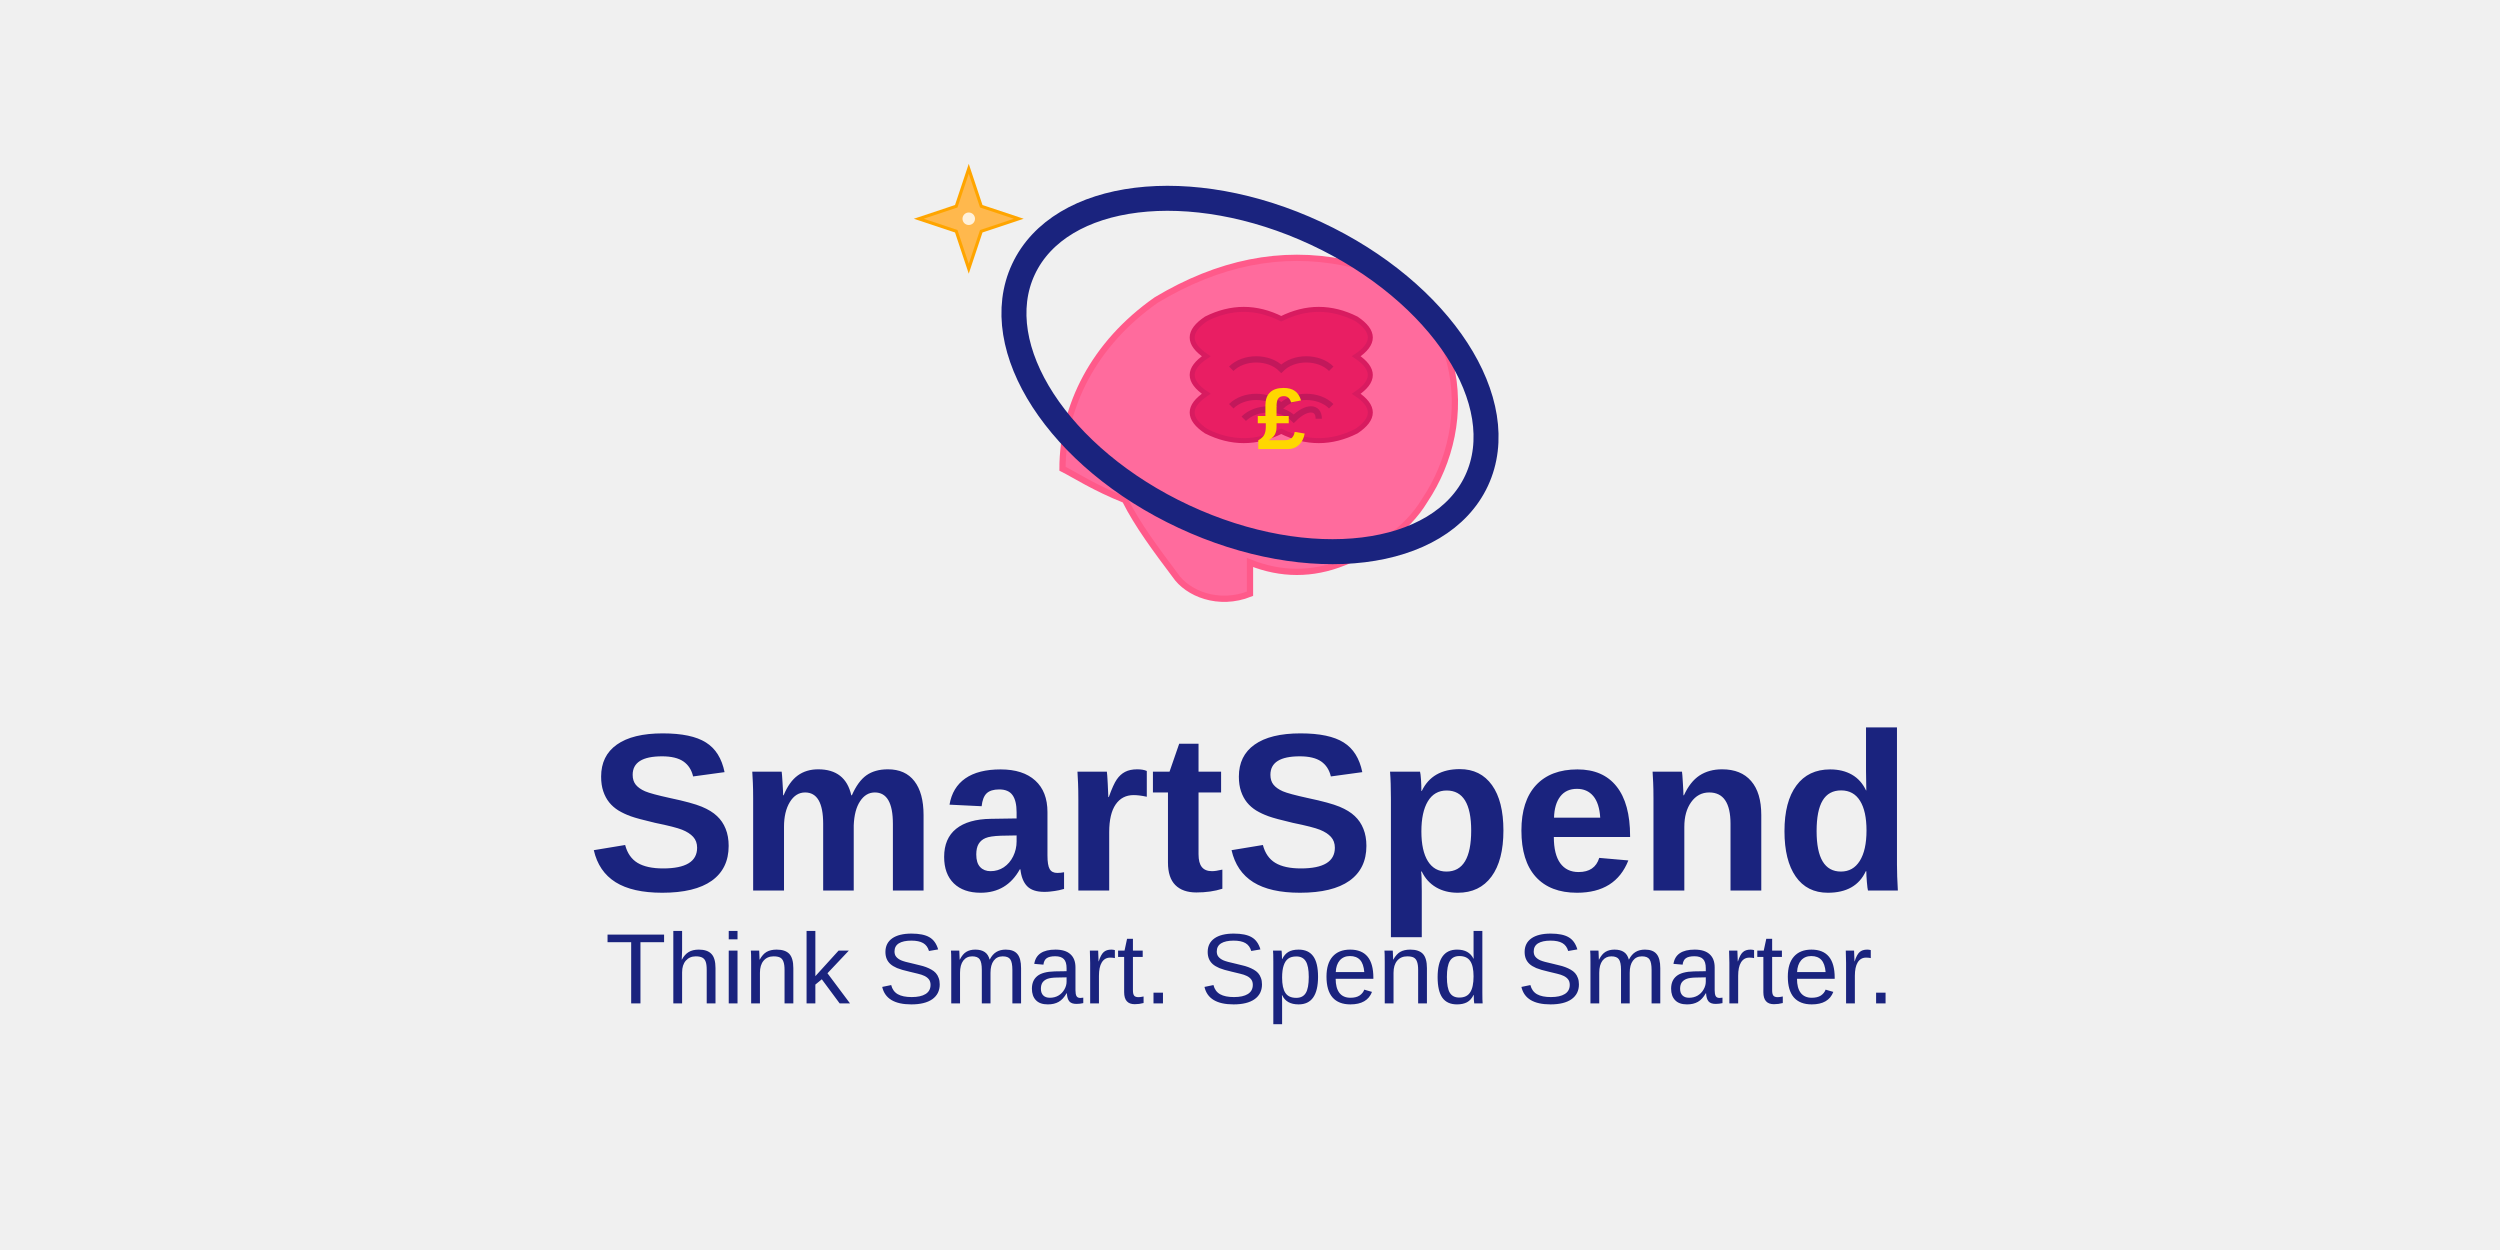
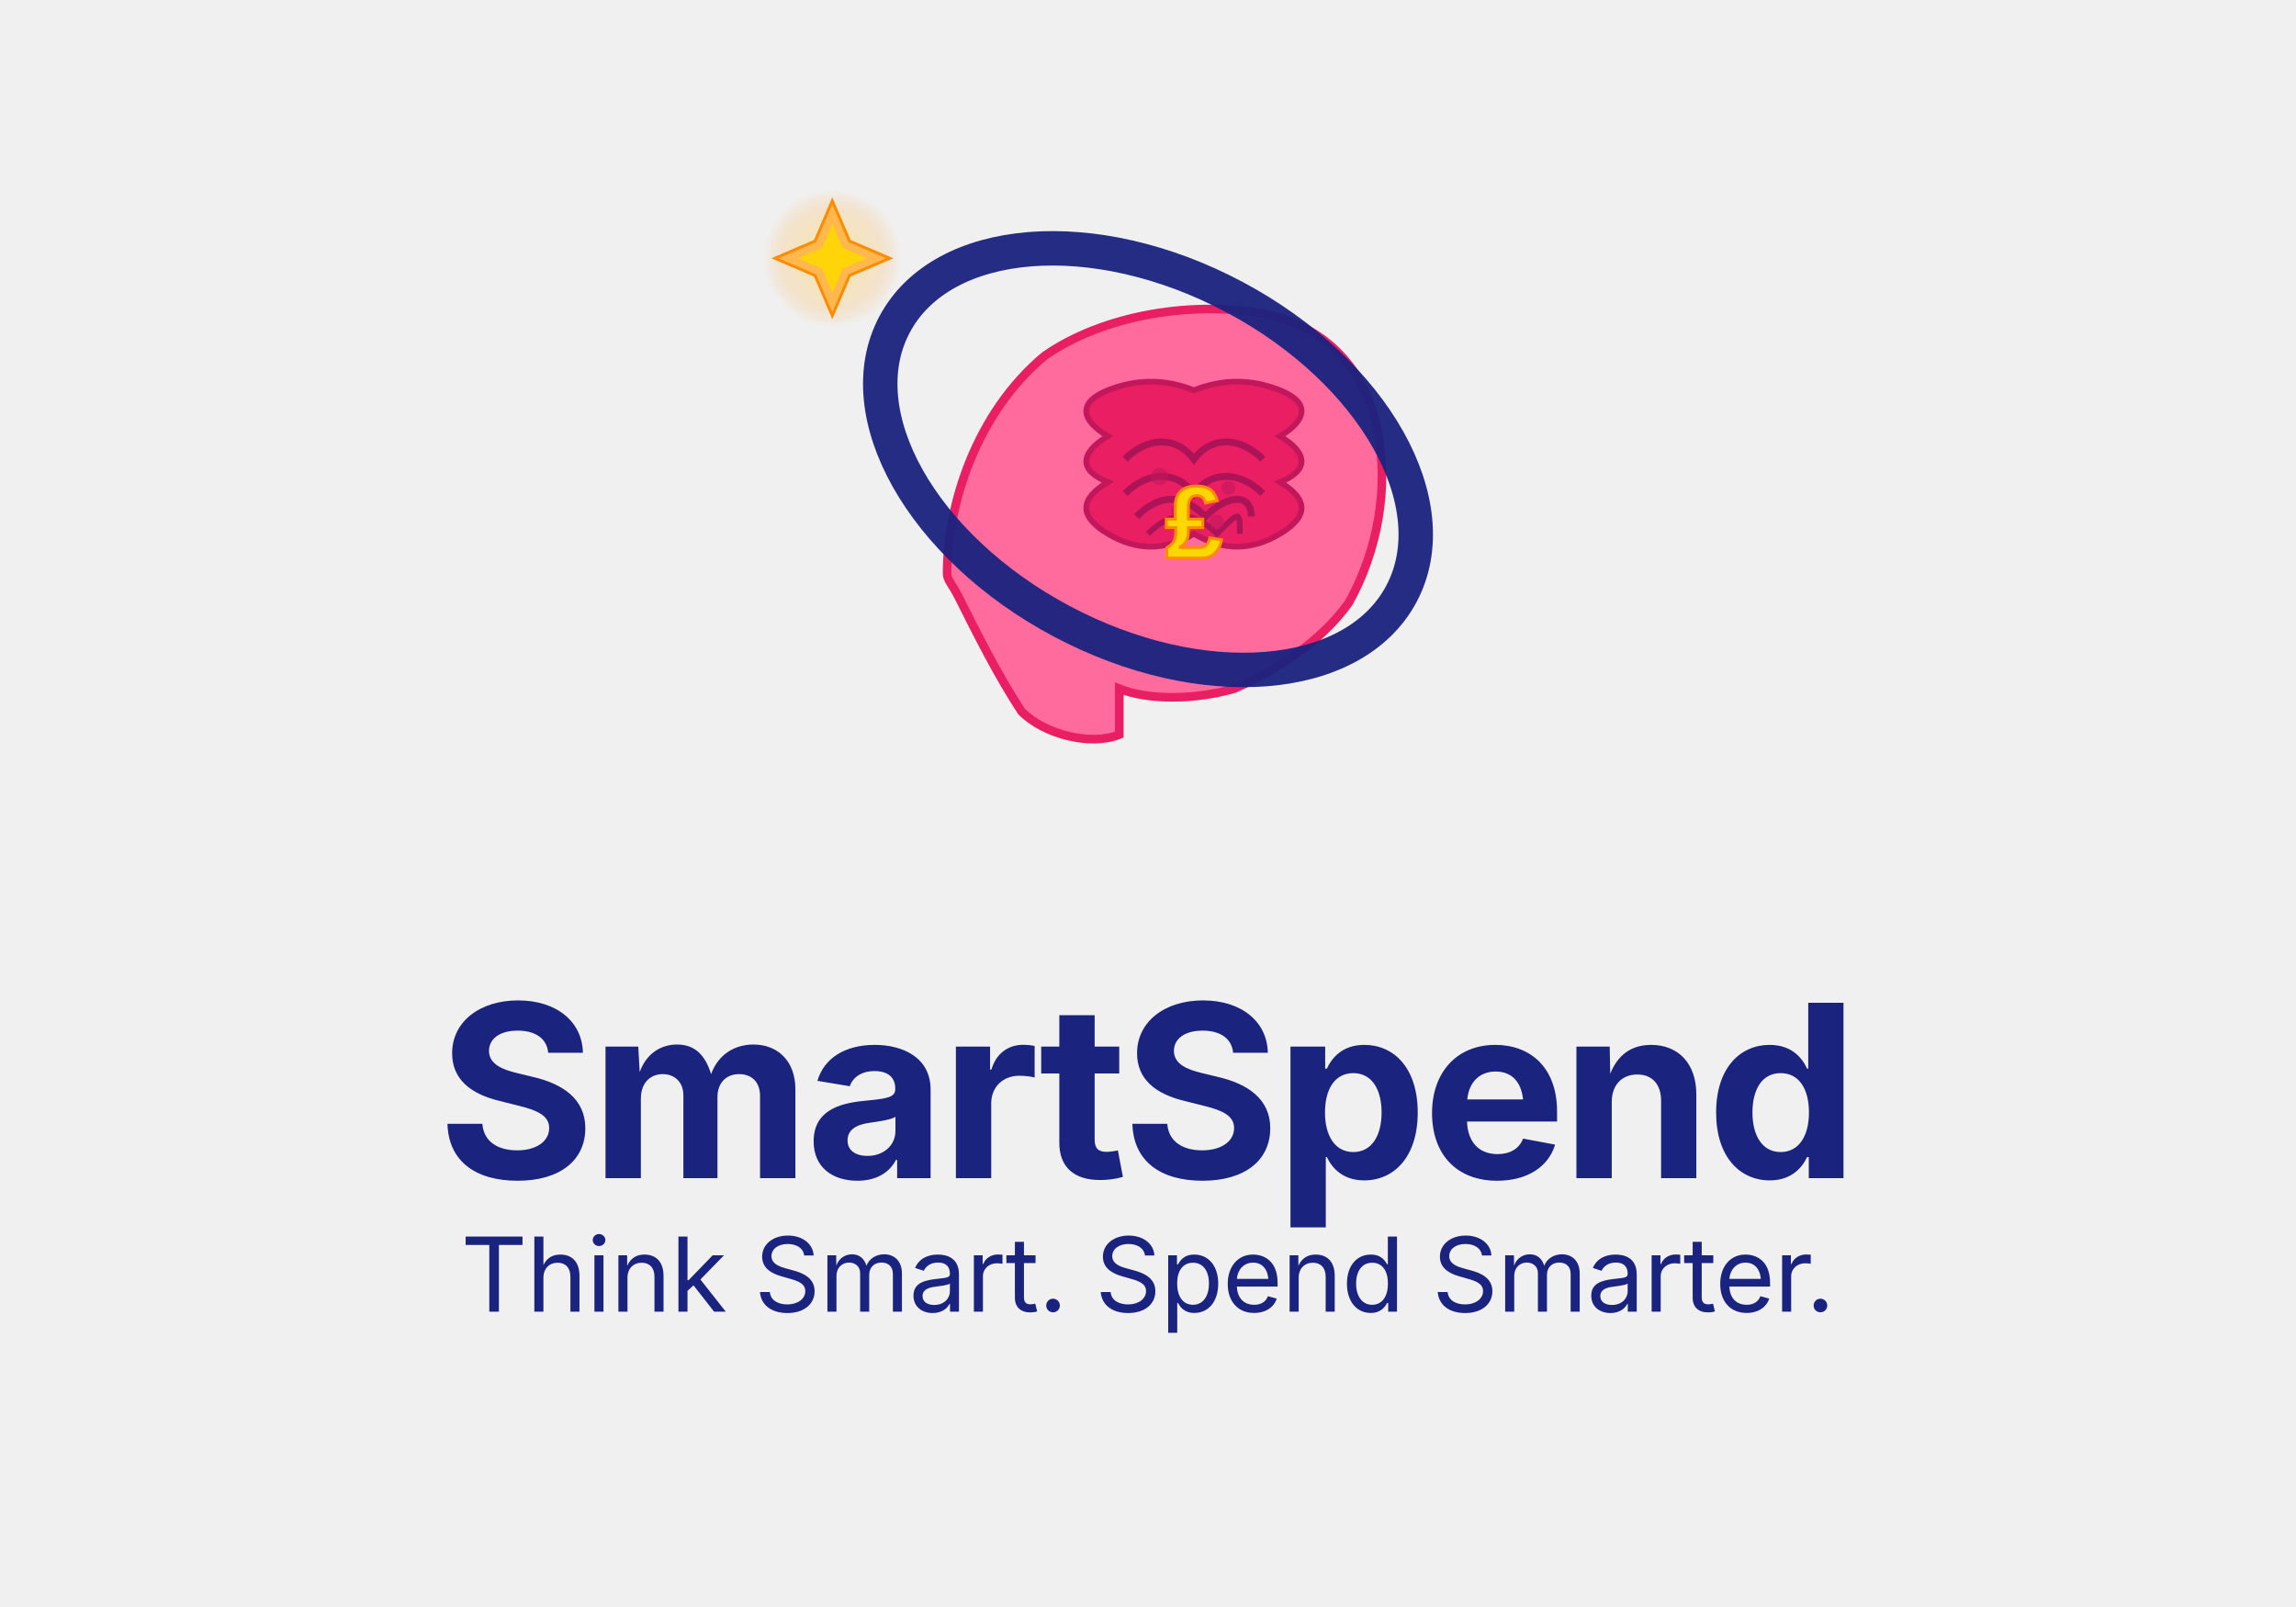
- <svg xmlns="http://www.w3.org/2000/svg" viewBox="0 0 400 200" width="400" height="200">
-   <rect width="400" height="200" fill="transparent" />
-   <g transform="translate(200, 60)">
-     <g transform="translate(-45, -25)">
-       <path d="M0,-8 L2,-2 L8,0 L2,2 L0,8 L-2,2 L-8,0 L-2,-2 Z" fill="#FFB84D" stroke="#FFA500" stroke-width="0.5" />
-       <circle cx="0" cy="0" r="1" fill="#FFF" opacity="0.8" />
+ <svg xmlns="http://www.w3.org/2000/svg" viewBox="0 0 400 280" width="400" height="280">
+   <defs>
+     <radialGradient id="sparkleGlow" cx="50%" cy="50%" r="50%">
+       <stop offset="0%" style="stop-color:#FFD700;stop-opacity:0.8" />
+       <stop offset="70%" style="stop-color:#FFB84D;stop-opacity:0.6" />
+       <stop offset="100%" style="stop-color:#FF8C00;stop-opacity:0" />
+     </radialGradient>
+   </defs>
+   <rect width="400" height="280" fill="transparent" />
+   <g transform="translate(200, 80)">
+     <g transform="translate(-55, -35)">
+       <circle cx="0" cy="0" r="12" fill="url(#sparkleGlow)" opacity="0.4" />
+       <path d="M0,-10 L3,-3 L10,0 L3,3 L0,10 L-3,3 L-10,0 L-3,-3 Z" fill="#FFB84D" stroke="#FF8C00" stroke-width="0.5" />
+       <path d="M0,-6 L1.8,-1.8 L6,0 L1.8,1.8 L0,6 L-1.8,1.8 L-6,0 L-1.8,-1.8 Z" fill="#FFD700" opacity="0.9" />
    </g>
-     <path d="M-30,15               C-30,5 -25,-5 -15,-12              C-5,-18 5,-20 15,-18              C25,-16 30,-10 32,-2              C34,6 32,14 28,20              C25,25 20,28 15,30              C10,32 5,32 0,30              L0,35              C-5,37 -10,35 -12,32              C-15,28 -18,24 -20,20              C-25,18 -28,16 -30,15 Z" fill="#FF6B9D" stroke="#FF5A8A" stroke-width="1" />
-     <g transform="translate(5, 5)">
-       <path d="M-12,-8                C-15,-10 -15,-12 -12,-14                C-8,-16 -4,-16 0,-14                C4,-16 8,-16 12,-14                C15,-12 15,-10 12,-8                C15,-6 15,-4 12,-2                C15,0 15,2 12,4                C8,6 4,6 0,4                C-4,6 -8,6 -12,4                C-15,2 -15,0 -12,-2                C-15,-4 -15,-6 -12,-8 Z" fill="#E91E63" stroke="#D81B60" stroke-width="0.8" />
-       <path d="M-8,-6 C-6,-8 -2,-8 0,-6 C2,-8 6,-8 8,-6" fill="none" stroke="#C2185B" stroke-width="1" />
-       <path d="M-8,0 C-6,-2 -2,-2 0,0 C2,-2 6,-2 8,0" fill="none" stroke="#C2185B" stroke-width="1" />
-       <path d="M-6,2 C-4,0 0,0 2,2 C4,0 6,0 6,2" fill="none" stroke="#C2185B" stroke-width="1" />
-       <g transform="translate(0, -2)">
-         <text x="0" y="4" font-family="Arial, sans-serif" font-size="14" font-weight="bold" fill="#FFD700" text-anchor="middle" dominant-baseline="central">£</text>
+     <path d="M-35,20               C-35,8 -30,-8 -18,-18              C-8,-25 8,-28 22,-25              C32,-22 38,-15 40,-5              C42,5 40,16 35,25              C30,32 22,37 15,40              C8,42 0,42 -5,40              L-5,48              C-10,50 -18,48 -22,44              C-26,38 -30,30 -33,24              C-34,22 -35,21 -35,20 Z" fill="#FF6B9D" stroke="#E91E63" stroke-width="1.5" />
+     <g transform="translate(8, 8)">
+       <path d="M-15,-12                C-20,-15 -20,-18 -15,-20                C-10,-22 -5,-22 0,-20                C5,-22 10,-22 15,-20                C20,-18 20,-15 15,-12                C20,-9 20,-6 15,-4                C20,-1 20,2 15,5                C10,8 5,8 0,5                C-5,8 -10,8 -15,5                C-20,2 -20,-1 -15,-4                C-20,-6 -20,-9 -15,-12 Z" fill="#E91E63" stroke="#C2185B" stroke-width="1" />
+       <path d="M-12,-8 C-8,-12 -3,-12 0,-8 C3,-12 8,-12 12,-8" fill="none" stroke="#AD1457" stroke-width="1.2" />
+       <path d="M-12,-2 C-8,-6 -3,-6 0,-2 C3,-6 8,-6 12,-2" fill="none" stroke="#AD1457" stroke-width="1.2" />
+       <path d="M-10,2 C-6,-2 -2,-2 2,2 C6,-2 10,-2 10,2" fill="none" stroke="#AD1457" stroke-width="1.2" />
+       <path d="M-8,5 C-4,1 0,1 4,5 C8,1 8,1 8,5" fill="none" stroke="#AD1457" stroke-width="1" />
+       <circle cx="-6" cy="-5" r="1.5" fill="#C2185B" opacity="0.6" />
+       <circle cx="6" cy="-3" r="1.2" fill="#C2185B" opacity="0.6" />
+       <circle cx="-3" cy="1" r="1" fill="#C2185B" opacity="0.6" />
+       <circle cx="4" cy="3" r="1.3" fill="#C2185B" opacity="0.6" />
+       <g transform="translate(0, -3)">
+         <text x="0" y="6" font-family="Arial Black, Arial, sans-serif" font-size="18" font-weight="900" fill="#FFD700" stroke="#FF8C00" stroke-width="0.5" text-anchor="middle" dominant-baseline="central">£</text>
      </g>
    </g>
-     <ellipse cx="0" cy="0" rx="40" ry="25" fill="none" stroke="#1A237E" stroke-width="4" transform="rotate(25)" />
+     <ellipse cx="0" cy="0" rx="50" ry="32" fill="none" stroke="#1A237E" stroke-width="6" transform="rotate(28)" opacity="0.95" />
  </g>
-   <g transform="translate(200, 130)">
-     <text x="0" y="0" font-family="Arial, Helvetica, sans-serif" font-size="36" font-weight="bold" fill="#1A237E" text-anchor="middle" dominant-baseline="central">SmartSpend</text>
-     <text x="0" y="25" font-family="Arial, Helvetica, sans-serif" font-size="16" font-weight="normal" fill="#1A237E" text-anchor="middle" dominant-baseline="central">Think Smart. Spend Smarter.</text>
+   <g transform="translate(200, 190)">
+     <text x="0" y="0" font-family="Inter, system-ui, -apple-system, sans-serif" font-size="42" font-weight="700" fill="#1A237E" text-anchor="middle" dominant-baseline="central" letter-spacing="-0.02em">SmartSpend</text>
+     <text x="0" y="32" font-family="Inter, system-ui, -apple-system, sans-serif" font-size="18" font-weight="400" fill="#1A237E" text-anchor="middle" dominant-baseline="central" letter-spacing="-0.01em">Think Smart. Spend Smarter.</text>
  </g>
</svg>
